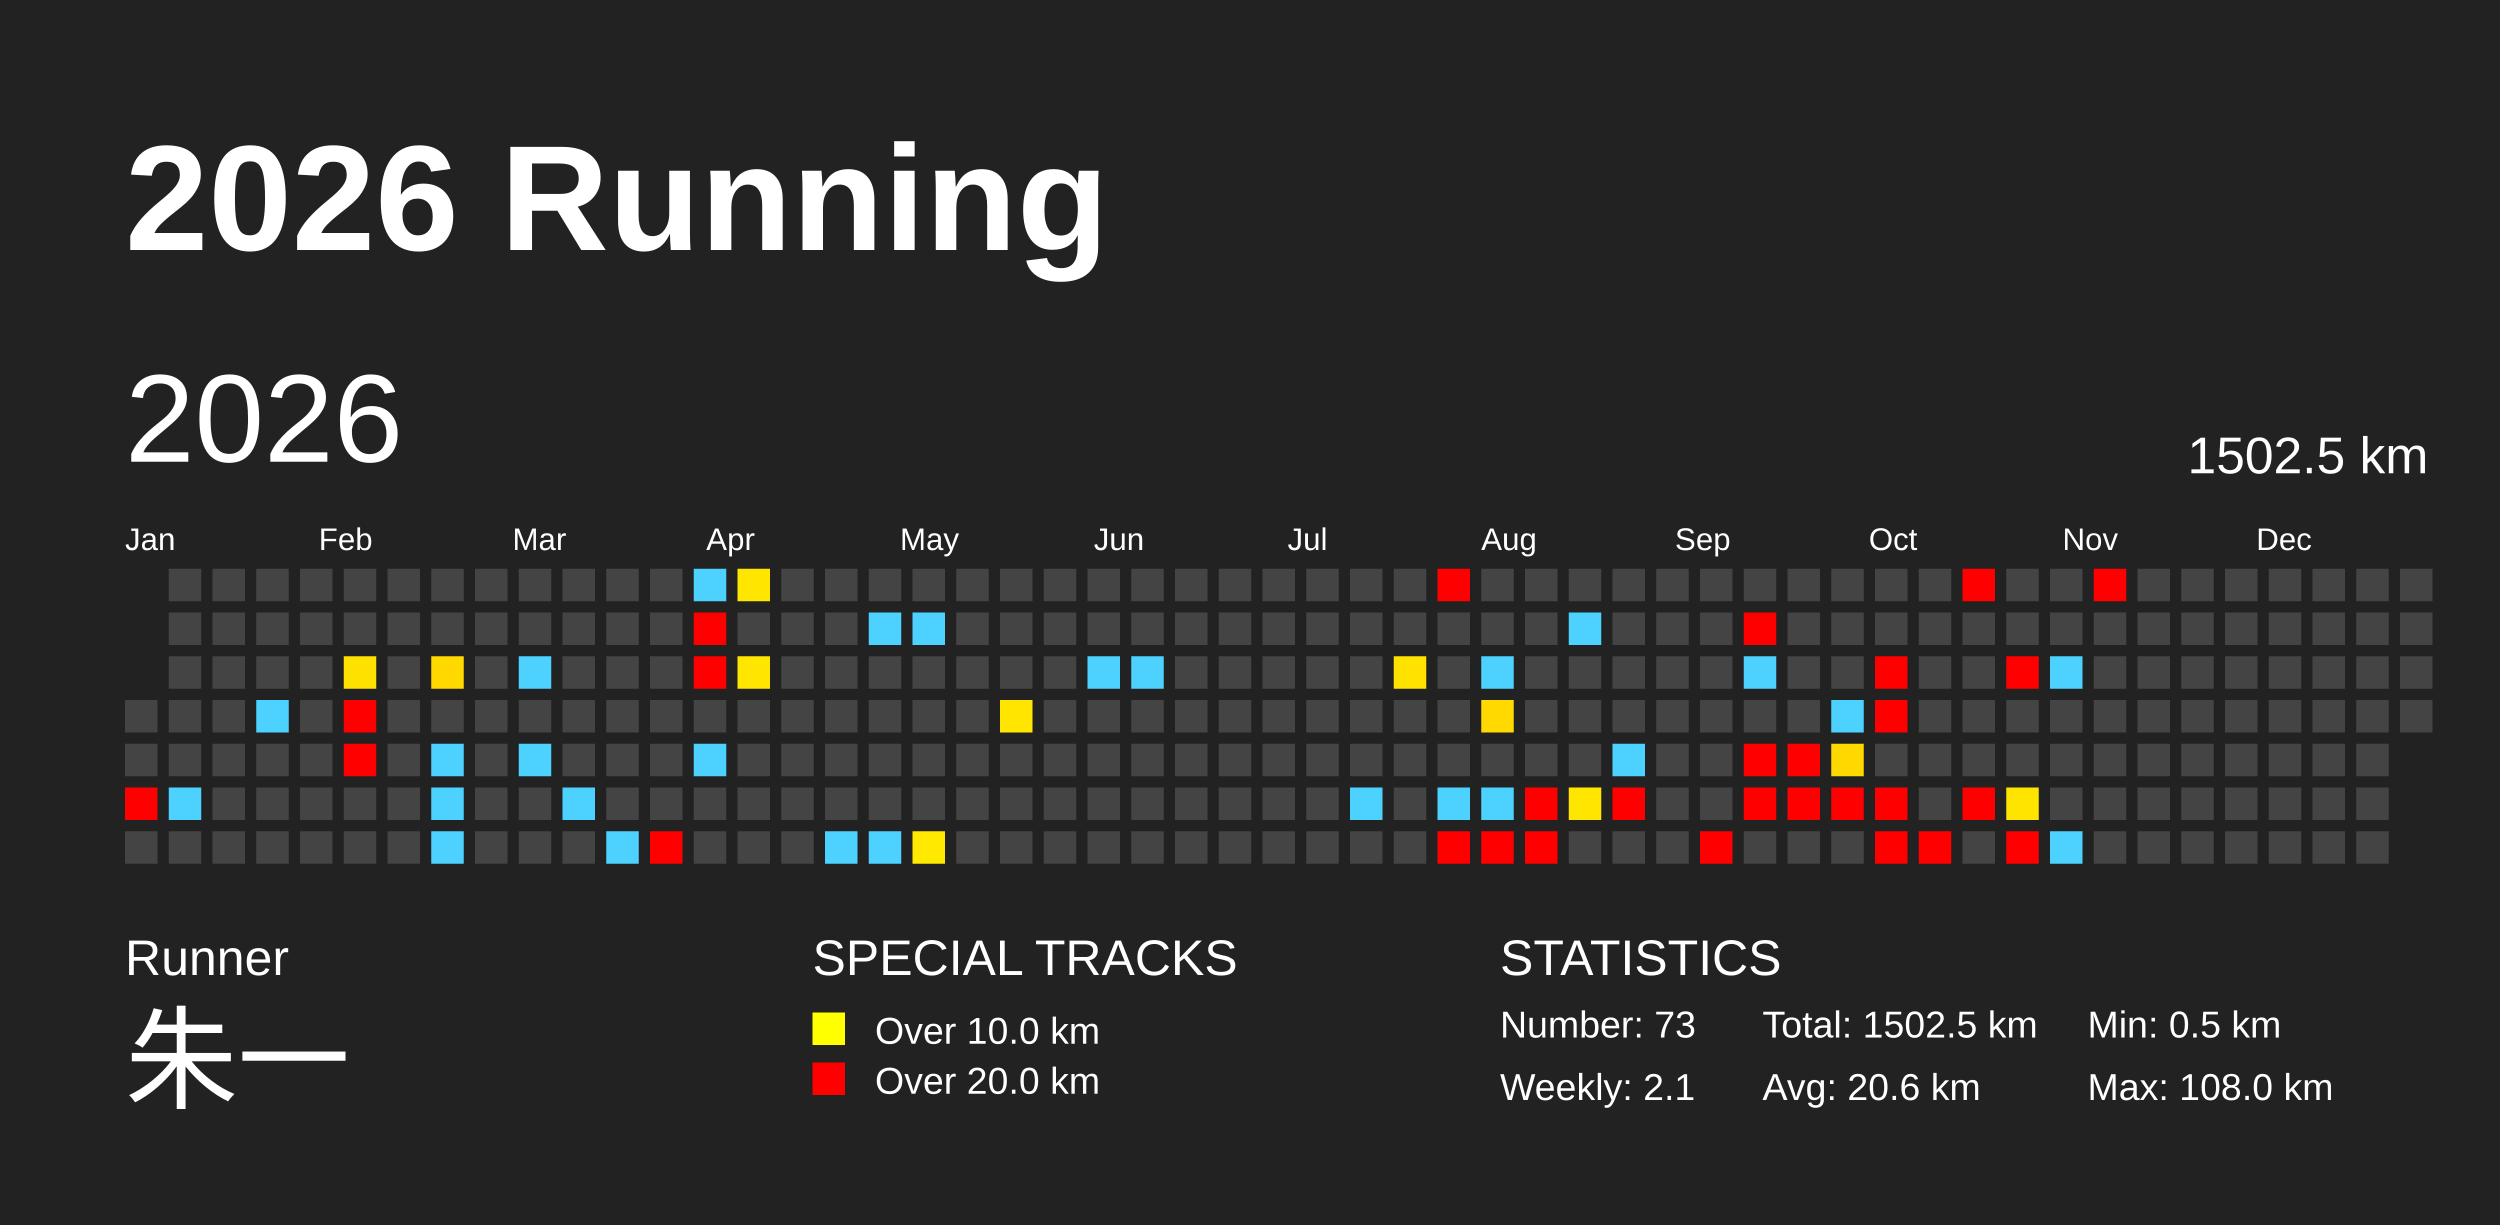
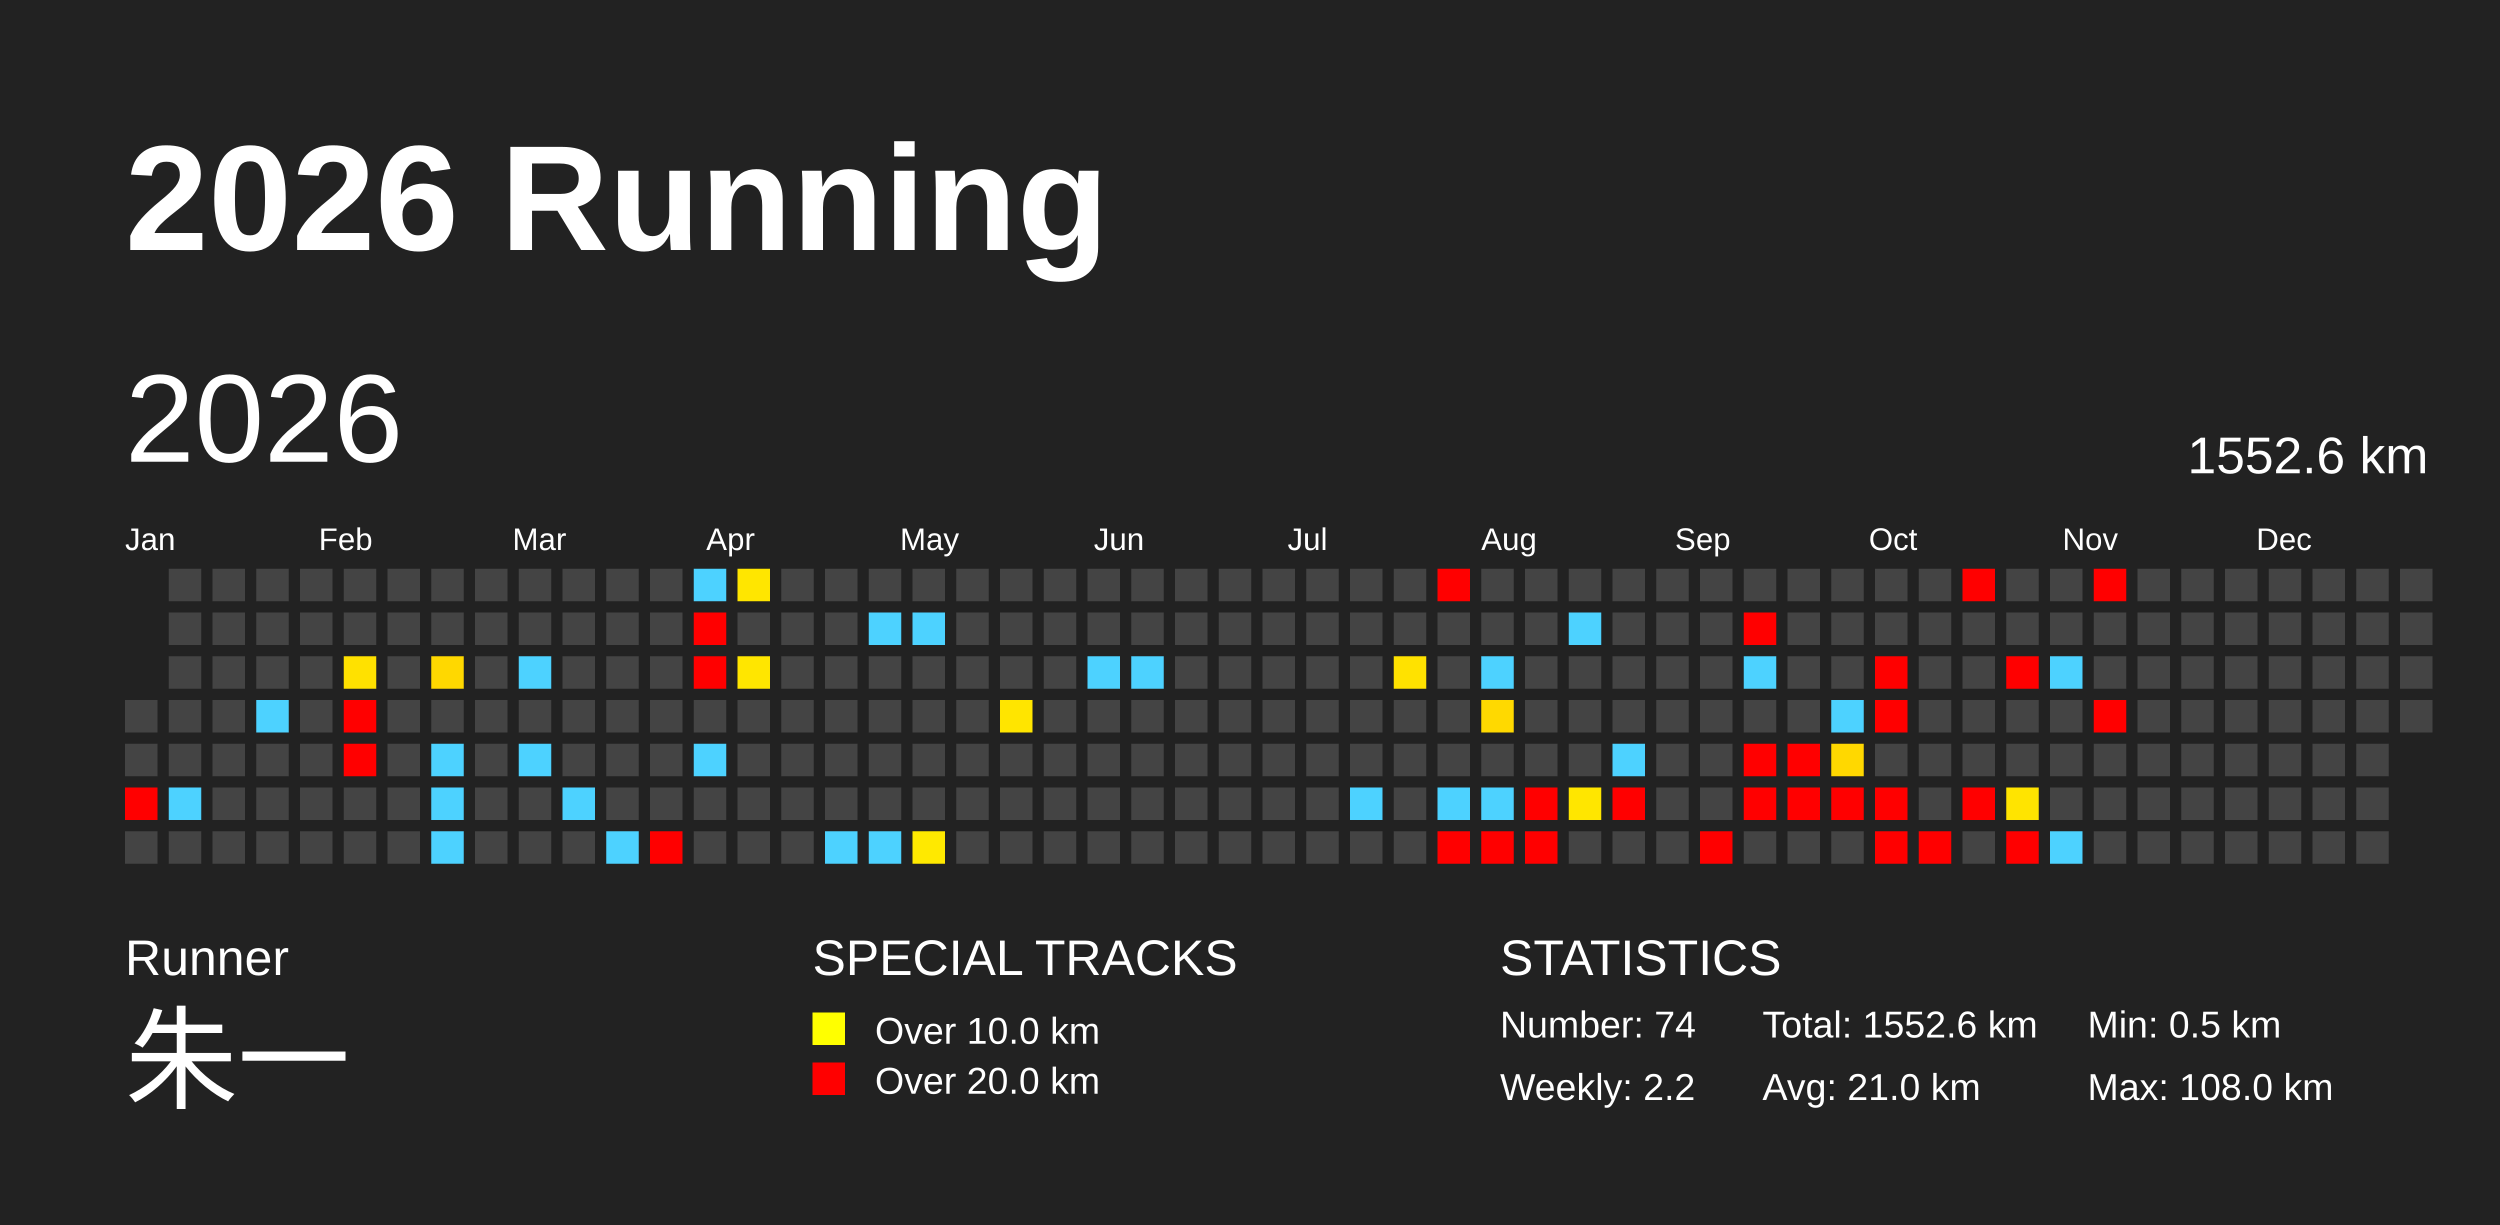
<svg xmlns="http://www.w3.org/2000/svg" baseProfile="full" height="98mm" version="1.1" viewBox="0,0,200,98" width="200mm">
  <defs />
  <rect fill="#222222" height="98" width="200" x="0" y="0" />
  <text fill="#FFFFFF" style="font-size:12px; font-family:Arial; font-weight:bold;" x="10" y="20">2026 Running</text>
  <text fill="#FFFFFF" style="font-size:4px; font-family:Arial" x="10" y="78">Runner</text>
  <text fill="#FFFFFF" style="font-size:9px; font-family:Arial" x="10" y="88">朱一</text>
  <text fill="#FFFFFF" style="font-size:4px; font-family:Arial" x="65" y="78">SPECIAL TRACKS</text>
  <rect fill="yellow" height="2.6" width="2.6" x="65" y="81" />
  <text fill="#FFFFFF" style="font-size:3px; font-family:Arial" x="70" y="83.5">Over 10.0 km</text>
  <rect fill="red" height="2.6" width="2.6" x="65" y="85" />
  <text fill="#FFFFFF" style="font-size:3px; font-family:Arial" x="70" y="87.5">Over 20.0 km</text>
  <text fill="#FFFFFF" style="font-size:4px; font-family:Arial" x="120" y="78">STATISTICS</text>
-   <text fill="#FFFFFF" style="font-size:3px; font-family:Arial" x="120" y="83">Number: 73</text>
-   <text fill="#FFFFFF" style="font-size:3px; font-family:Arial" x="120" y="88">Weekly: 2.1</text>
-   <text fill="#FFFFFF" style="font-size:3px; font-family:Arial" x="141" y="83">Total: 1502.5 km</text>
-   <text fill="#FFFFFF" style="font-size:3px; font-family:Arial" x="141" y="88">Avg: 20.6 km</text>
+   <text fill="#FFFFFF" style="font-size:3px; font-family:Arial" x="120" y="83">Number: 74</text>
+   <text fill="#FFFFFF" style="font-size:3px; font-family:Arial" x="120" y="88">Weekly: 2.2</text>
+   <text fill="#FFFFFF" style="font-size:3px; font-family:Arial" x="141" y="83">Total: 1552.6 km</text>
+   <text fill="#FFFFFF" style="font-size:3px; font-family:Arial" x="141" y="88">Avg: 21.0 km</text>
  <text fill="#FFFFFF" style="font-size:3px; font-family:Arial" x="167" y="83">Min: 0.5 km</text>
  <text fill="#FFFFFF" style="font-size:3px; font-family:Arial" x="167" y="88">Max: 108.0 km</text>
  <text dominant-baseline="hanging" fill="#FFFFFF" style="font-size:10.0px; font-family:Arial;" x="10" y="30">2026</text>
-   <text dominant-baseline="hanging" fill="#FFFFFF" style="font-size:4.125px; font-family:Arial;" x="175" y="35">1502.5 km</text>
+   <text dominant-baseline="hanging" fill="#FFFFFF" style="font-size:4.125px; font-family:Arial;" x="175" y="35">1552.6 km</text>
  <text fill="#FFFFFF" style="font-size:2.5px; font-family:Arial" x="10.0" y="44">Jan</text>
  <text fill="#FFFFFF" style="font-size:2.5px; font-family:Arial" x="25.5" y="44">Feb</text>
  <text fill="#FFFFFF" style="font-size:2.5px; font-family:Arial" x="41.0" y="44">Mar</text>
  <text fill="#FFFFFF" style="font-size:2.5px; font-family:Arial" x="56.5" y="44">Apr</text>
  <text fill="#FFFFFF" style="font-size:2.5px; font-family:Arial" x="72.0" y="44">May</text>
  <text fill="#FFFFFF" style="font-size:2.5px; font-family:Arial" x="87.5" y="44">Jun</text>
  <text fill="#FFFFFF" style="font-size:2.5px; font-family:Arial" x="103.0" y="44">Jul</text>
  <text fill="#FFFFFF" style="font-size:2.5px; font-family:Arial" x="118.5" y="44">Aug</text>
  <text fill="#FFFFFF" style="font-size:2.5px; font-family:Arial" x="134.0" y="44">Sep</text>
  <text fill="#FFFFFF" style="font-size:2.5px; font-family:Arial" x="149.5" y="44">Oct</text>
  <text fill="#FFFFFF" style="font-size:2.5px; font-family:Arial" x="165.0" y="44">Nov</text>
  <text fill="#FFFFFF" style="font-size:2.5px; font-family:Arial" x="180.5" y="44">Dec</text>
  <rect fill="#444444" height="2.6" width="2.6" x="10.0" y="56.0" />
  <rect fill="#444444" height="2.6" width="2.6" x="10.0" y="59.5" />
  <rect fill="red" height="2.6" width="2.6" x="10.0" y="63.0" />
  <rect fill="#444444" height="2.6" width="2.6" x="10.0" y="66.5" />
  <rect fill="#444444" height="2.6" width="2.6" x="13.5" y="45.5" />
  <rect fill="#444444" height="2.6" width="2.6" x="13.5" y="49.0" />
  <rect fill="#444444" height="2.6" width="2.6" x="13.5" y="52.5" />
  <rect fill="#444444" height="2.6" width="2.6" x="13.5" y="56.0" />
  <rect fill="#444444" height="2.6" width="2.6" x="13.5" y="59.5" />
  <rect fill="#4dd2ff" height="2.6" width="2.6" x="13.5" y="63.0" />
  <rect fill="#444444" height="2.6" width="2.6" x="13.5" y="66.5" />
  <rect fill="#444444" height="2.6" width="2.6" x="17.0" y="45.5" />
  <rect fill="#444444" height="2.6" width="2.6" x="17.0" y="49.0" />
  <rect fill="#444444" height="2.6" width="2.6" x="17.0" y="52.5" />
  <rect fill="#444444" height="2.6" width="2.6" x="17.0" y="56.0" />
  <rect fill="#444444" height="2.6" width="2.6" x="17.0" y="59.5" />
  <rect fill="#444444" height="2.6" width="2.6" x="17.0" y="63.0" />
  <rect fill="#444444" height="2.6" width="2.6" x="17.0" y="66.5" />
  <rect fill="#444444" height="2.6" width="2.6" x="20.5" y="45.5" />
  <rect fill="#444444" height="2.6" width="2.6" x="20.5" y="49.0" />
  <rect fill="#444444" height="2.6" width="2.6" x="20.5" y="52.5" />
  <rect fill="#4dd2ff" height="2.6" width="2.6" x="20.5" y="56.0" />
  <rect fill="#444444" height="2.6" width="2.6" x="20.5" y="59.5" />
  <rect fill="#444444" height="2.6" width="2.6" x="20.5" y="63.0" />
  <rect fill="#444444" height="2.6" width="2.6" x="20.5" y="66.5" />
  <rect fill="#444444" height="2.6" width="2.6" x="24.0" y="45.5" />
  <rect fill="#444444" height="2.6" width="2.6" x="24.0" y="49.0" />
  <rect fill="#444444" height="2.6" width="2.6" x="24.0" y="52.5" />
  <rect fill="#444444" height="2.6" width="2.6" x="24.0" y="56.0" />
  <rect fill="#444444" height="2.6" width="2.6" x="24.0" y="59.5" />
  <rect fill="#444444" height="2.6" width="2.6" x="24.0" y="63.0" />
  <rect fill="#444444" height="2.6" width="2.6" x="24.0" y="66.5" />
  <rect fill="#444444" height="2.6" width="2.6" x="27.5" y="45.5" />
  <rect fill="#444444" height="2.6" width="2.6" x="27.5" y="49.0" />
  <rect fill="#ffe100" height="2.6" width="2.6" x="27.5" y="52.5" />
  <rect fill="red" height="2.6" width="2.6" x="27.5" y="56.0" />
  <rect fill="red" height="2.6" width="2.6" x="27.5" y="59.5" />
  <rect fill="#444444" height="2.6" width="2.6" x="27.5" y="63.0" />
  <rect fill="#444444" height="2.6" width="2.6" x="27.5" y="66.5" />
  <rect fill="#444444" height="2.6" width="2.6" x="31.0" y="45.5" />
  <rect fill="#444444" height="2.6" width="2.6" x="31.0" y="49.0" />
  <rect fill="#444444" height="2.6" width="2.6" x="31.0" y="52.5" />
  <rect fill="#444444" height="2.6" width="2.6" x="31.0" y="56.0" />
  <rect fill="#444444" height="2.6" width="2.6" x="31.0" y="59.5" />
  <rect fill="#444444" height="2.6" width="2.6" x="31.0" y="63.0" />
  <rect fill="#444444" height="2.6" width="2.6" x="31.0" y="66.5" />
  <rect fill="#444444" height="2.6" width="2.6" x="34.5" y="45.5" />
  <rect fill="#444444" height="2.6" width="2.6" x="34.5" y="49.0" />
  <rect fill="#ffd800" height="2.6" width="2.6" x="34.5" y="52.5" />
  <rect fill="#444444" height="2.6" width="2.6" x="34.5" y="56.0" />
  <rect fill="#4dd2ff" height="2.6" width="2.6" x="34.5" y="59.5" />
  <rect fill="#4dd2ff" height="2.6" width="2.6" x="34.5" y="63.0" />
  <rect fill="#4dd2ff" height="2.6" width="2.6" x="34.5" y="66.5" />
  <rect fill="#444444" height="2.6" width="2.6" x="38.0" y="45.5" />
  <rect fill="#444444" height="2.6" width="2.6" x="38.0" y="49.0" />
  <rect fill="#444444" height="2.6" width="2.6" x="38.0" y="52.5" />
  <rect fill="#444444" height="2.6" width="2.6" x="38.0" y="56.0" />
  <rect fill="#444444" height="2.6" width="2.6" x="38.0" y="59.5" />
  <rect fill="#444444" height="2.6" width="2.6" x="38.0" y="63.0" />
  <rect fill="#444444" height="2.6" width="2.6" x="38.0" y="66.5" />
  <rect fill="#444444" height="2.6" width="2.6" x="41.5" y="45.5" />
  <rect fill="#444444" height="2.6" width="2.6" x="41.5" y="49.0" />
  <rect fill="#4dd2ff" height="2.6" width="2.6" x="41.5" y="52.5" />
  <rect fill="#444444" height="2.6" width="2.6" x="41.5" y="56.0" />
  <rect fill="#4dd2ff" height="2.6" width="2.6" x="41.5" y="59.5" />
  <rect fill="#444444" height="2.6" width="2.6" x="41.5" y="63.0" />
  <rect fill="#444444" height="2.6" width="2.6" x="41.5" y="66.5" />
  <rect fill="#444444" height="2.6" width="2.6" x="45.0" y="45.5" />
  <rect fill="#444444" height="2.6" width="2.6" x="45.0" y="49.0" />
  <rect fill="#444444" height="2.6" width="2.6" x="45.0" y="52.5" />
  <rect fill="#444444" height="2.6" width="2.6" x="45.0" y="56.0" />
  <rect fill="#444444" height="2.6" width="2.6" x="45.0" y="59.5" />
  <rect fill="#4dd2ff" height="2.6" width="2.6" x="45.0" y="63.0" />
  <rect fill="#444444" height="2.6" width="2.6" x="45.0" y="66.5" />
  <rect fill="#444444" height="2.6" width="2.6" x="48.5" y="45.5" />
  <rect fill="#444444" height="2.6" width="2.6" x="48.5" y="49.0" />
  <rect fill="#444444" height="2.6" width="2.6" x="48.5" y="52.5" />
  <rect fill="#444444" height="2.6" width="2.6" x="48.5" y="56.0" />
  <rect fill="#444444" height="2.6" width="2.6" x="48.5" y="59.5" />
  <rect fill="#444444" height="2.6" width="2.6" x="48.5" y="63.0" />
  <rect fill="#4dd2ff" height="2.6" width="2.6" x="48.5" y="66.5" />
  <rect fill="#444444" height="2.6" width="2.6" x="52.0" y="45.5" />
  <rect fill="#444444" height="2.6" width="2.6" x="52.0" y="49.0" />
  <rect fill="#444444" height="2.6" width="2.6" x="52.0" y="52.5" />
  <rect fill="#444444" height="2.6" width="2.6" x="52.0" y="56.0" />
  <rect fill="#444444" height="2.6" width="2.6" x="52.0" y="59.5" />
  <rect fill="#444444" height="2.6" width="2.6" x="52.0" y="63.0" />
  <rect fill="red" height="2.6" width="2.6" x="52.0" y="66.5" />
  <rect fill="#4dd2ff" height="2.6" width="2.6" x="55.5" y="45.5" />
  <rect fill="red" height="2.6" width="2.6" x="55.5" y="49.0" />
  <rect fill="red" height="2.6" width="2.6" x="55.5" y="52.5" />
  <rect fill="#444444" height="2.6" width="2.6" x="55.5" y="56.0" />
  <rect fill="#4dd2ff" height="2.6" width="2.6" x="55.5" y="59.5" />
  <rect fill="#444444" height="2.6" width="2.6" x="55.5" y="63.0" />
  <rect fill="#444444" height="2.6" width="2.6" x="55.5" y="66.5" />
  <rect fill="#ffe600" height="2.6" width="2.6" x="59.0" y="45.5" />
  <rect fill="#444444" height="2.6" width="2.6" x="59.0" y="49.0" />
  <rect fill="#ffe600" height="2.6" width="2.6" x="59.0" y="52.5" />
  <rect fill="#444444" height="2.6" width="2.6" x="59.0" y="56.0" />
  <rect fill="#444444" height="2.6" width="2.6" x="59.0" y="59.5" />
  <rect fill="#444444" height="2.6" width="2.6" x="59.0" y="63.0" />
  <rect fill="#444444" height="2.6" width="2.6" x="59.0" y="66.5" />
  <rect fill="#444444" height="2.6" width="2.6" x="62.5" y="45.5" />
  <rect fill="#444444" height="2.6" width="2.6" x="62.5" y="49.0" />
  <rect fill="#444444" height="2.6" width="2.6" x="62.5" y="52.5" />
  <rect fill="#444444" height="2.6" width="2.6" x="62.5" y="56.0" />
  <rect fill="#444444" height="2.6" width="2.6" x="62.5" y="59.5" />
  <rect fill="#444444" height="2.6" width="2.6" x="62.5" y="63.0" />
  <rect fill="#444444" height="2.6" width="2.6" x="62.5" y="66.5" />
  <rect fill="#444444" height="2.6" width="2.6" x="66.0" y="45.5" />
  <rect fill="#444444" height="2.6" width="2.6" x="66.0" y="49.0" />
  <rect fill="#444444" height="2.6" width="2.6" x="66.0" y="52.5" />
  <rect fill="#444444" height="2.6" width="2.6" x="66.0" y="56.0" />
  <rect fill="#444444" height="2.6" width="2.6" x="66.0" y="59.5" />
  <rect fill="#444444" height="2.6" width="2.6" x="66.0" y="63.0" />
  <rect fill="#4dd2ff" height="2.6" width="2.6" x="66.0" y="66.5" />
  <rect fill="#444444" height="2.6" width="2.6" x="69.5" y="45.5" />
  <rect fill="#4dd2ff" height="2.6" width="2.6" x="69.5" y="49.0" />
  <rect fill="#444444" height="2.6" width="2.6" x="69.5" y="52.5" />
  <rect fill="#444444" height="2.6" width="2.6" x="69.5" y="56.0" />
  <rect fill="#444444" height="2.6" width="2.6" x="69.5" y="59.5" />
  <rect fill="#444444" height="2.6" width="2.6" x="69.5" y="63.0" />
  <rect fill="#4dd2ff" height="2.6" width="2.6" x="69.5" y="66.5" />
  <rect fill="#444444" height="2.6" width="2.6" x="73.0" y="45.5" />
  <rect fill="#4dd2ff" height="2.6" width="2.6" x="73.0" y="49.0" />
  <rect fill="#444444" height="2.6" width="2.6" x="73.0" y="52.5" />
  <rect fill="#444444" height="2.6" width="2.6" x="73.0" y="56.0" />
  <rect fill="#444444" height="2.6" width="2.6" x="73.0" y="59.5" />
  <rect fill="#444444" height="2.6" width="2.6" x="73.0" y="63.0" />
  <rect fill="#ffe900" height="2.6" width="2.6" x="73.0" y="66.5" />
  <rect fill="#444444" height="2.6" width="2.6" x="76.5" y="45.5" />
  <rect fill="#444444" height="2.6" width="2.6" x="76.5" y="49.0" />
  <rect fill="#444444" height="2.6" width="2.6" x="76.5" y="52.5" />
  <rect fill="#444444" height="2.6" width="2.6" x="76.5" y="56.0" />
  <rect fill="#444444" height="2.6" width="2.6" x="76.5" y="59.5" />
  <rect fill="#444444" height="2.6" width="2.6" x="76.5" y="63.0" />
  <rect fill="#444444" height="2.6" width="2.6" x="76.5" y="66.5" />
  <rect fill="#444444" height="2.6" width="2.6" x="80.0" y="45.5" />
  <rect fill="#444444" height="2.6" width="2.6" x="80.0" y="49.0" />
  <rect fill="#444444" height="2.6" width="2.6" x="80.0" y="52.5" />
  <rect fill="#ffe500" height="2.6" width="2.6" x="80.0" y="56.0" />
  <rect fill="#444444" height="2.6" width="2.6" x="80.0" y="59.5" />
  <rect fill="#444444" height="2.6" width="2.6" x="80.0" y="63.0" />
  <rect fill="#444444" height="2.6" width="2.6" x="80.0" y="66.5" />
  <rect fill="#444444" height="2.6" width="2.6" x="83.5" y="45.5" />
  <rect fill="#444444" height="2.6" width="2.6" x="83.5" y="49.0" />
  <rect fill="#444444" height="2.6" width="2.6" x="83.5" y="52.5" />
  <rect fill="#444444" height="2.6" width="2.6" x="83.5" y="56.0" />
  <rect fill="#444444" height="2.6" width="2.6" x="83.5" y="59.5" />
  <rect fill="#444444" height="2.6" width="2.6" x="83.5" y="63.0" />
  <rect fill="#444444" height="2.6" width="2.6" x="83.5" y="66.5" />
  <rect fill="#444444" height="2.6" width="2.6" x="87.0" y="45.5" />
  <rect fill="#444444" height="2.6" width="2.6" x="87.0" y="49.0" />
  <rect fill="#4dd2ff" height="2.6" width="2.6" x="87.0" y="52.5" />
  <rect fill="#444444" height="2.6" width="2.6" x="87.0" y="56.0" />
  <rect fill="#444444" height="2.6" width="2.6" x="87.0" y="59.5" />
  <rect fill="#444444" height="2.6" width="2.6" x="87.0" y="63.0" />
  <rect fill="#444444" height="2.6" width="2.6" x="87.0" y="66.5" />
  <rect fill="#444444" height="2.6" width="2.6" x="90.5" y="45.5" />
  <rect fill="#444444" height="2.6" width="2.6" x="90.5" y="49.0" />
  <rect fill="#4dd2ff" height="2.6" width="2.6" x="90.5" y="52.5" />
  <rect fill="#444444" height="2.6" width="2.6" x="90.5" y="56.0" />
  <rect fill="#444444" height="2.6" width="2.6" x="90.5" y="59.5" />
  <rect fill="#444444" height="2.6" width="2.6" x="90.5" y="63.0" />
  <rect fill="#444444" height="2.6" width="2.6" x="90.5" y="66.5" />
  <rect fill="#444444" height="2.6" width="2.6" x="94.0" y="45.5" />
  <rect fill="#444444" height="2.6" width="2.6" x="94.0" y="49.0" />
  <rect fill="#444444" height="2.6" width="2.6" x="94.0" y="52.5" />
  <rect fill="#444444" height="2.6" width="2.6" x="94.0" y="56.0" />
  <rect fill="#444444" height="2.6" width="2.6" x="94.0" y="59.5" />
  <rect fill="#444444" height="2.6" width="2.6" x="94.0" y="63.0" />
  <rect fill="#444444" height="2.6" width="2.6" x="94.0" y="66.5" />
  <rect fill="#444444" height="2.6" width="2.6" x="97.5" y="45.5" />
  <rect fill="#444444" height="2.6" width="2.6" x="97.5" y="49.0" />
  <rect fill="#444444" height="2.6" width="2.6" x="97.5" y="52.5" />
  <rect fill="#444444" height="2.6" width="2.6" x="97.5" y="56.0" />
  <rect fill="#444444" height="2.6" width="2.6" x="97.5" y="59.5" />
  <rect fill="#444444" height="2.6" width="2.6" x="97.5" y="63.0" />
  <rect fill="#444444" height="2.6" width="2.6" x="97.5" y="66.5" />
  <rect fill="#444444" height="2.6" width="2.6" x="101.0" y="45.5" />
  <rect fill="#444444" height="2.6" width="2.6" x="101.0" y="49.0" />
  <rect fill="#444444" height="2.6" width="2.6" x="101.0" y="52.5" />
  <rect fill="#444444" height="2.6" width="2.6" x="101.0" y="56.0" />
  <rect fill="#444444" height="2.6" width="2.6" x="101.0" y="59.5" />
  <rect fill="#444444" height="2.6" width="2.6" x="101.0" y="63.0" />
  <rect fill="#444444" height="2.6" width="2.6" x="101.0" y="66.5" />
  <rect fill="#444444" height="2.6" width="2.6" x="104.5" y="45.5" />
  <rect fill="#444444" height="2.6" width="2.6" x="104.5" y="49.0" />
  <rect fill="#444444" height="2.6" width="2.6" x="104.5" y="52.5" />
  <rect fill="#444444" height="2.6" width="2.6" x="104.5" y="56.0" />
  <rect fill="#444444" height="2.6" width="2.6" x="104.5" y="59.5" />
  <rect fill="#444444" height="2.6" width="2.6" x="104.5" y="63.0" />
  <rect fill="#444444" height="2.6" width="2.6" x="104.5" y="66.5" />
  <rect fill="#444444" height="2.6" width="2.6" x="108.0" y="45.5" />
  <rect fill="#444444" height="2.6" width="2.6" x="108.0" y="49.0" />
  <rect fill="#444444" height="2.6" width="2.6" x="108.0" y="52.5" />
  <rect fill="#444444" height="2.6" width="2.6" x="108.0" y="56.0" />
  <rect fill="#444444" height="2.6" width="2.6" x="108.0" y="59.5" />
  <rect fill="#4dd2ff" height="2.6" width="2.6" x="108.0" y="63.0" />
  <rect fill="#444444" height="2.6" width="2.6" x="108.0" y="66.5" />
  <rect fill="#444444" height="2.6" width="2.6" x="111.5" y="45.5" />
  <rect fill="#444444" height="2.6" width="2.6" x="111.5" y="49.0" />
  <rect fill="#ffe200" height="2.6" width="2.6" x="111.5" y="52.5" />
  <rect fill="#444444" height="2.6" width="2.6" x="111.5" y="56.0" />
  <rect fill="#444444" height="2.6" width="2.6" x="111.5" y="59.5" />
  <rect fill="#444444" height="2.6" width="2.6" x="111.5" y="63.0" />
  <rect fill="#444444" height="2.6" width="2.6" x="111.5" y="66.5" />
  <rect fill="red" height="2.6" width="2.6" x="115.0" y="45.5" />
  <rect fill="#444444" height="2.6" width="2.6" x="115.0" y="49.0" />
  <rect fill="#444444" height="2.6" width="2.6" x="115.0" y="52.5" />
  <rect fill="#444444" height="2.6" width="2.6" x="115.0" y="56.0" />
  <rect fill="#444444" height="2.6" width="2.6" x="115.0" y="59.5" />
  <rect fill="#4dd2ff" height="2.6" width="2.6" x="115.0" y="63.0" />
  <rect fill="red" height="2.6" width="2.6" x="115.0" y="66.5" />
  <rect fill="#444444" height="2.6" width="2.6" x="118.5" y="45.5" />
  <rect fill="#444444" height="2.6" width="2.6" x="118.5" y="49.0" />
  <rect fill="#4dd2ff" height="2.6" width="2.6" x="118.5" y="52.5" />
  <rect fill="#ffd900" height="2.6" width="2.6" x="118.5" y="56.0" />
  <rect fill="#444444" height="2.6" width="2.6" x="118.5" y="59.5" />
  <rect fill="#4dd2ff" height="2.6" width="2.6" x="118.5" y="63.0" />
  <rect fill="red" height="2.6" width="2.6" x="118.5" y="66.5" />
  <rect fill="#444444" height="2.6" width="2.6" x="122.0" y="45.5" />
  <rect fill="#444444" height="2.6" width="2.6" x="122.0" y="49.0" />
  <rect fill="#444444" height="2.6" width="2.6" x="122.0" y="52.5" />
  <rect fill="#444444" height="2.6" width="2.6" x="122.0" y="56.0" />
  <rect fill="#444444" height="2.6" width="2.6" x="122.0" y="59.5" />
  <rect fill="red" height="2.6" width="2.6" x="122.0" y="63.0" />
  <rect fill="red" height="2.6" width="2.6" x="122.0" y="66.5" />
  <rect fill="#444444" height="2.6" width="2.6" x="125.5" y="45.5" />
  <rect fill="#4dd2ff" height="2.6" width="2.6" x="125.5" y="49.0" />
  <rect fill="#444444" height="2.6" width="2.6" x="125.5" y="52.5" />
  <rect fill="#444444" height="2.6" width="2.6" x="125.5" y="56.0" />
  <rect fill="#444444" height="2.6" width="2.6" x="125.5" y="59.5" />
  <rect fill="#ffe600" height="2.6" width="2.6" x="125.5" y="63.0" />
  <rect fill="#444444" height="2.6" width="2.6" x="125.5" y="66.5" />
  <rect fill="#444444" height="2.6" width="2.6" x="129.0" y="45.5" />
  <rect fill="#444444" height="2.6" width="2.6" x="129.0" y="49.0" />
  <rect fill="#444444" height="2.6" width="2.6" x="129.0" y="52.5" />
  <rect fill="#444444" height="2.6" width="2.6" x="129.0" y="56.0" />
  <rect fill="#4dd2ff" height="2.6" width="2.6" x="129.0" y="59.5" />
  <rect fill="red" height="2.6" width="2.6" x="129.0" y="63.0" />
  <rect fill="#444444" height="2.6" width="2.6" x="129.0" y="66.5" />
  <rect fill="#444444" height="2.6" width="2.6" x="132.5" y="45.5" />
  <rect fill="#444444" height="2.6" width="2.6" x="132.5" y="49.0" />
  <rect fill="#444444" height="2.6" width="2.6" x="132.5" y="52.5" />
  <rect fill="#444444" height="2.6" width="2.6" x="132.5" y="56.0" />
  <rect fill="#444444" height="2.6" width="2.6" x="132.5" y="59.5" />
  <rect fill="#444444" height="2.6" width="2.6" x="132.5" y="63.0" />
  <rect fill="#444444" height="2.6" width="2.6" x="132.5" y="66.5" />
  <rect fill="#444444" height="2.6" width="2.6" x="136.0" y="45.5" />
  <rect fill="#444444" height="2.6" width="2.6" x="136.0" y="49.0" />
  <rect fill="#444444" height="2.6" width="2.6" x="136.0" y="52.5" />
  <rect fill="#444444" height="2.6" width="2.6" x="136.0" y="56.0" />
  <rect fill="#444444" height="2.6" width="2.6" x="136.0" y="59.5" />
  <rect fill="#444444" height="2.6" width="2.6" x="136.0" y="63.0" />
  <rect fill="red" height="2.6" width="2.6" x="136.0" y="66.5" />
  <rect fill="#444444" height="2.6" width="2.6" x="139.5" y="45.5" />
  <rect fill="red" height="2.6" width="2.6" x="139.5" y="49.0" />
  <rect fill="#4dd2ff" height="2.6" width="2.6" x="139.5" y="52.5" />
  <rect fill="#444444" height="2.6" width="2.6" x="139.5" y="56.0" />
  <rect fill="red" height="2.6" width="2.6" x="139.5" y="59.5" />
  <rect fill="red" height="2.6" width="2.6" x="139.5" y="63.0" />
  <rect fill="#444444" height="2.6" width="2.6" x="139.5" y="66.5" />
  <rect fill="#444444" height="2.6" width="2.6" x="143.0" y="45.5" />
  <rect fill="#444444" height="2.6" width="2.6" x="143.0" y="49.0" />
  <rect fill="#444444" height="2.6" width="2.6" x="143.0" y="52.5" />
  <rect fill="#444444" height="2.6" width="2.6" x="143.0" y="56.0" />
  <rect fill="red" height="2.6" width="2.6" x="143.0" y="59.5" />
  <rect fill="red" height="2.6" width="2.6" x="143.0" y="63.0" />
  <rect fill="#444444" height="2.6" width="2.6" x="143.0" y="66.5" />
  <rect fill="#444444" height="2.6" width="2.6" x="146.5" y="45.5" />
  <rect fill="#444444" height="2.6" width="2.6" x="146.5" y="49.0" />
  <rect fill="#444444" height="2.6" width="2.6" x="146.5" y="52.5" />
  <rect fill="#4dd2ff" height="2.6" width="2.6" x="146.5" y="56.0" />
  <rect fill="#ffd800" height="2.6" width="2.6" x="146.5" y="59.5" />
  <rect fill="red" height="2.6" width="2.6" x="146.5" y="63.0" />
  <rect fill="#444444" height="2.6" width="2.6" x="146.5" y="66.5" />
  <rect fill="#444444" height="2.6" width="2.6" x="150.0" y="45.5" />
  <rect fill="#444444" height="2.6" width="2.6" x="150.0" y="49.0" />
  <rect fill="red" height="2.6" width="2.6" x="150.0" y="52.5" />
  <rect fill="red" height="2.6" width="2.6" x="150.0" y="56.0" />
  <rect fill="#444444" height="2.6" width="2.6" x="150.0" y="59.5" />
  <rect fill="red" height="2.6" width="2.6" x="150.0" y="63.0" />
  <rect fill="red" height="2.6" width="2.6" x="150.0" y="66.5" />
  <rect fill="#444444" height="2.6" width="2.6" x="153.5" y="45.5" />
  <rect fill="#444444" height="2.6" width="2.6" x="153.5" y="49.0" />
  <rect fill="#444444" height="2.6" width="2.6" x="153.5" y="52.5" />
  <rect fill="#444444" height="2.6" width="2.6" x="153.5" y="56.0" />
  <rect fill="#444444" height="2.6" width="2.6" x="153.5" y="59.5" />
  <rect fill="#444444" height="2.6" width="2.6" x="153.5" y="63.0" />
  <rect fill="red" height="2.6" width="2.6" x="153.5" y="66.5" />
  <rect fill="red" height="2.6" width="2.6" x="157.0" y="45.5" />
  <rect fill="#444444" height="2.6" width="2.6" x="157.0" y="49.0" />
  <rect fill="#444444" height="2.6" width="2.6" x="157.0" y="52.5" />
  <rect fill="#444444" height="2.6" width="2.6" x="157.0" y="56.0" />
  <rect fill="#444444" height="2.6" width="2.6" x="157.0" y="59.5" />
  <rect fill="red" height="2.6" width="2.6" x="157.0" y="63.0" />
  <rect fill="#444444" height="2.6" width="2.6" x="157.0" y="66.5" />
  <rect fill="#444444" height="2.6" width="2.6" x="160.5" y="45.5" />
  <rect fill="#444444" height="2.6" width="2.6" x="160.5" y="49.0" />
  <rect fill="red" height="2.6" width="2.6" x="160.5" y="52.5" />
  <rect fill="#444444" height="2.6" width="2.6" x="160.5" y="56.0" />
  <rect fill="#444444" height="2.6" width="2.6" x="160.5" y="59.5" />
  <rect fill="#ffe400" height="2.6" width="2.6" x="160.5" y="63.0" />
  <rect fill="red" height="2.6" width="2.6" x="160.5" y="66.5" />
  <rect fill="#444444" height="2.6" width="2.6" x="164.0" y="45.5" />
  <rect fill="#444444" height="2.6" width="2.6" x="164.0" y="49.0" />
  <rect fill="#4dd2ff" height="2.6" width="2.6" x="164.0" y="52.5" />
  <rect fill="#444444" height="2.6" width="2.6" x="164.0" y="56.0" />
  <rect fill="#444444" height="2.6" width="2.6" x="164.0" y="59.5" />
  <rect fill="#444444" height="2.6" width="2.6" x="164.0" y="63.0" />
  <rect fill="#4dd2ff" height="2.6" width="2.6" x="164.0" y="66.5" />
  <rect fill="red" height="2.6" width="2.6" x="167.5" y="45.5" />
  <rect fill="#444444" height="2.6" width="2.6" x="167.5" y="49.0" />
  <rect fill="#444444" height="2.6" width="2.6" x="167.5" y="52.5" />
-   <rect fill="#444444" height="2.6" width="2.6" x="167.5" y="56.0" />
+   <rect fill="red" height="2.6" width="2.6" x="167.5" y="56.0" />
  <rect fill="#444444" height="2.6" width="2.6" x="167.5" y="59.5" />
  <rect fill="#444444" height="2.6" width="2.6" x="167.5" y="63.0" />
  <rect fill="#444444" height="2.6" width="2.6" x="167.5" y="66.5" />
  <rect fill="#444444" height="2.6" width="2.6" x="171.0" y="45.5" />
  <rect fill="#444444" height="2.6" width="2.6" x="171.0" y="49.0" />
  <rect fill="#444444" height="2.6" width="2.6" x="171.0" y="52.5" />
  <rect fill="#444444" height="2.6" width="2.6" x="171.0" y="56.0" />
  <rect fill="#444444" height="2.6" width="2.6" x="171.0" y="59.5" />
  <rect fill="#444444" height="2.6" width="2.6" x="171.0" y="63.0" />
  <rect fill="#444444" height="2.6" width="2.6" x="171.0" y="66.5" />
  <rect fill="#444444" height="2.6" width="2.6" x="174.5" y="45.5" />
  <rect fill="#444444" height="2.6" width="2.6" x="174.5" y="49.0" />
  <rect fill="#444444" height="2.6" width="2.6" x="174.5" y="52.5" />
  <rect fill="#444444" height="2.6" width="2.6" x="174.5" y="56.0" />
  <rect fill="#444444" height="2.6" width="2.6" x="174.5" y="59.5" />
  <rect fill="#444444" height="2.6" width="2.6" x="174.5" y="63.0" />
  <rect fill="#444444" height="2.6" width="2.6" x="174.5" y="66.5" />
  <rect fill="#444444" height="2.6" width="2.6" x="178.0" y="45.5" />
  <rect fill="#444444" height="2.6" width="2.6" x="178.0" y="49.0" />
  <rect fill="#444444" height="2.6" width="2.6" x="178.0" y="52.5" />
  <rect fill="#444444" height="2.6" width="2.6" x="178.0" y="56.0" />
  <rect fill="#444444" height="2.6" width="2.6" x="178.0" y="59.5" />
  <rect fill="#444444" height="2.6" width="2.6" x="178.0" y="63.0" />
  <rect fill="#444444" height="2.6" width="2.6" x="178.0" y="66.5" />
  <rect fill="#444444" height="2.6" width="2.6" x="181.5" y="45.5" />
  <rect fill="#444444" height="2.6" width="2.6" x="181.5" y="49.0" />
  <rect fill="#444444" height="2.6" width="2.6" x="181.5" y="52.5" />
  <rect fill="#444444" height="2.6" width="2.6" x="181.5" y="56.0" />
  <rect fill="#444444" height="2.6" width="2.6" x="181.5" y="59.5" />
  <rect fill="#444444" height="2.6" width="2.6" x="181.5" y="63.0" />
  <rect fill="#444444" height="2.6" width="2.6" x="181.5" y="66.5" />
  <rect fill="#444444" height="2.6" width="2.6" x="185.0" y="45.5" />
  <rect fill="#444444" height="2.6" width="2.6" x="185.0" y="49.0" />
  <rect fill="#444444" height="2.6" width="2.6" x="185.0" y="52.5" />
  <rect fill="#444444" height="2.6" width="2.6" x="185.0" y="56.0" />
  <rect fill="#444444" height="2.6" width="2.6" x="185.0" y="59.5" />
  <rect fill="#444444" height="2.6" width="2.6" x="185.0" y="63.0" />
  <rect fill="#444444" height="2.6" width="2.6" x="185.0" y="66.5" />
  <rect fill="#444444" height="2.6" width="2.6" x="188.5" y="45.5" />
  <rect fill="#444444" height="2.6" width="2.6" x="188.5" y="49.0" />
  <rect fill="#444444" height="2.6" width="2.6" x="188.5" y="52.5" />
  <rect fill="#444444" height="2.6" width="2.6" x="188.5" y="56.0" />
  <rect fill="#444444" height="2.6" width="2.6" x="188.5" y="59.5" />
  <rect fill="#444444" height="2.6" width="2.6" x="188.5" y="63.0" />
  <rect fill="#444444" height="2.6" width="2.6" x="188.5" y="66.5" />
  <rect fill="#444444" height="2.6" width="2.6" x="192.0" y="45.5" />
  <rect fill="#444444" height="2.6" width="2.6" x="192.0" y="49.0" />
  <rect fill="#444444" height="2.6" width="2.6" x="192.0" y="52.5" />
  <rect fill="#444444" height="2.6" width="2.6" x="192.0" y="56.0" />
</svg>
